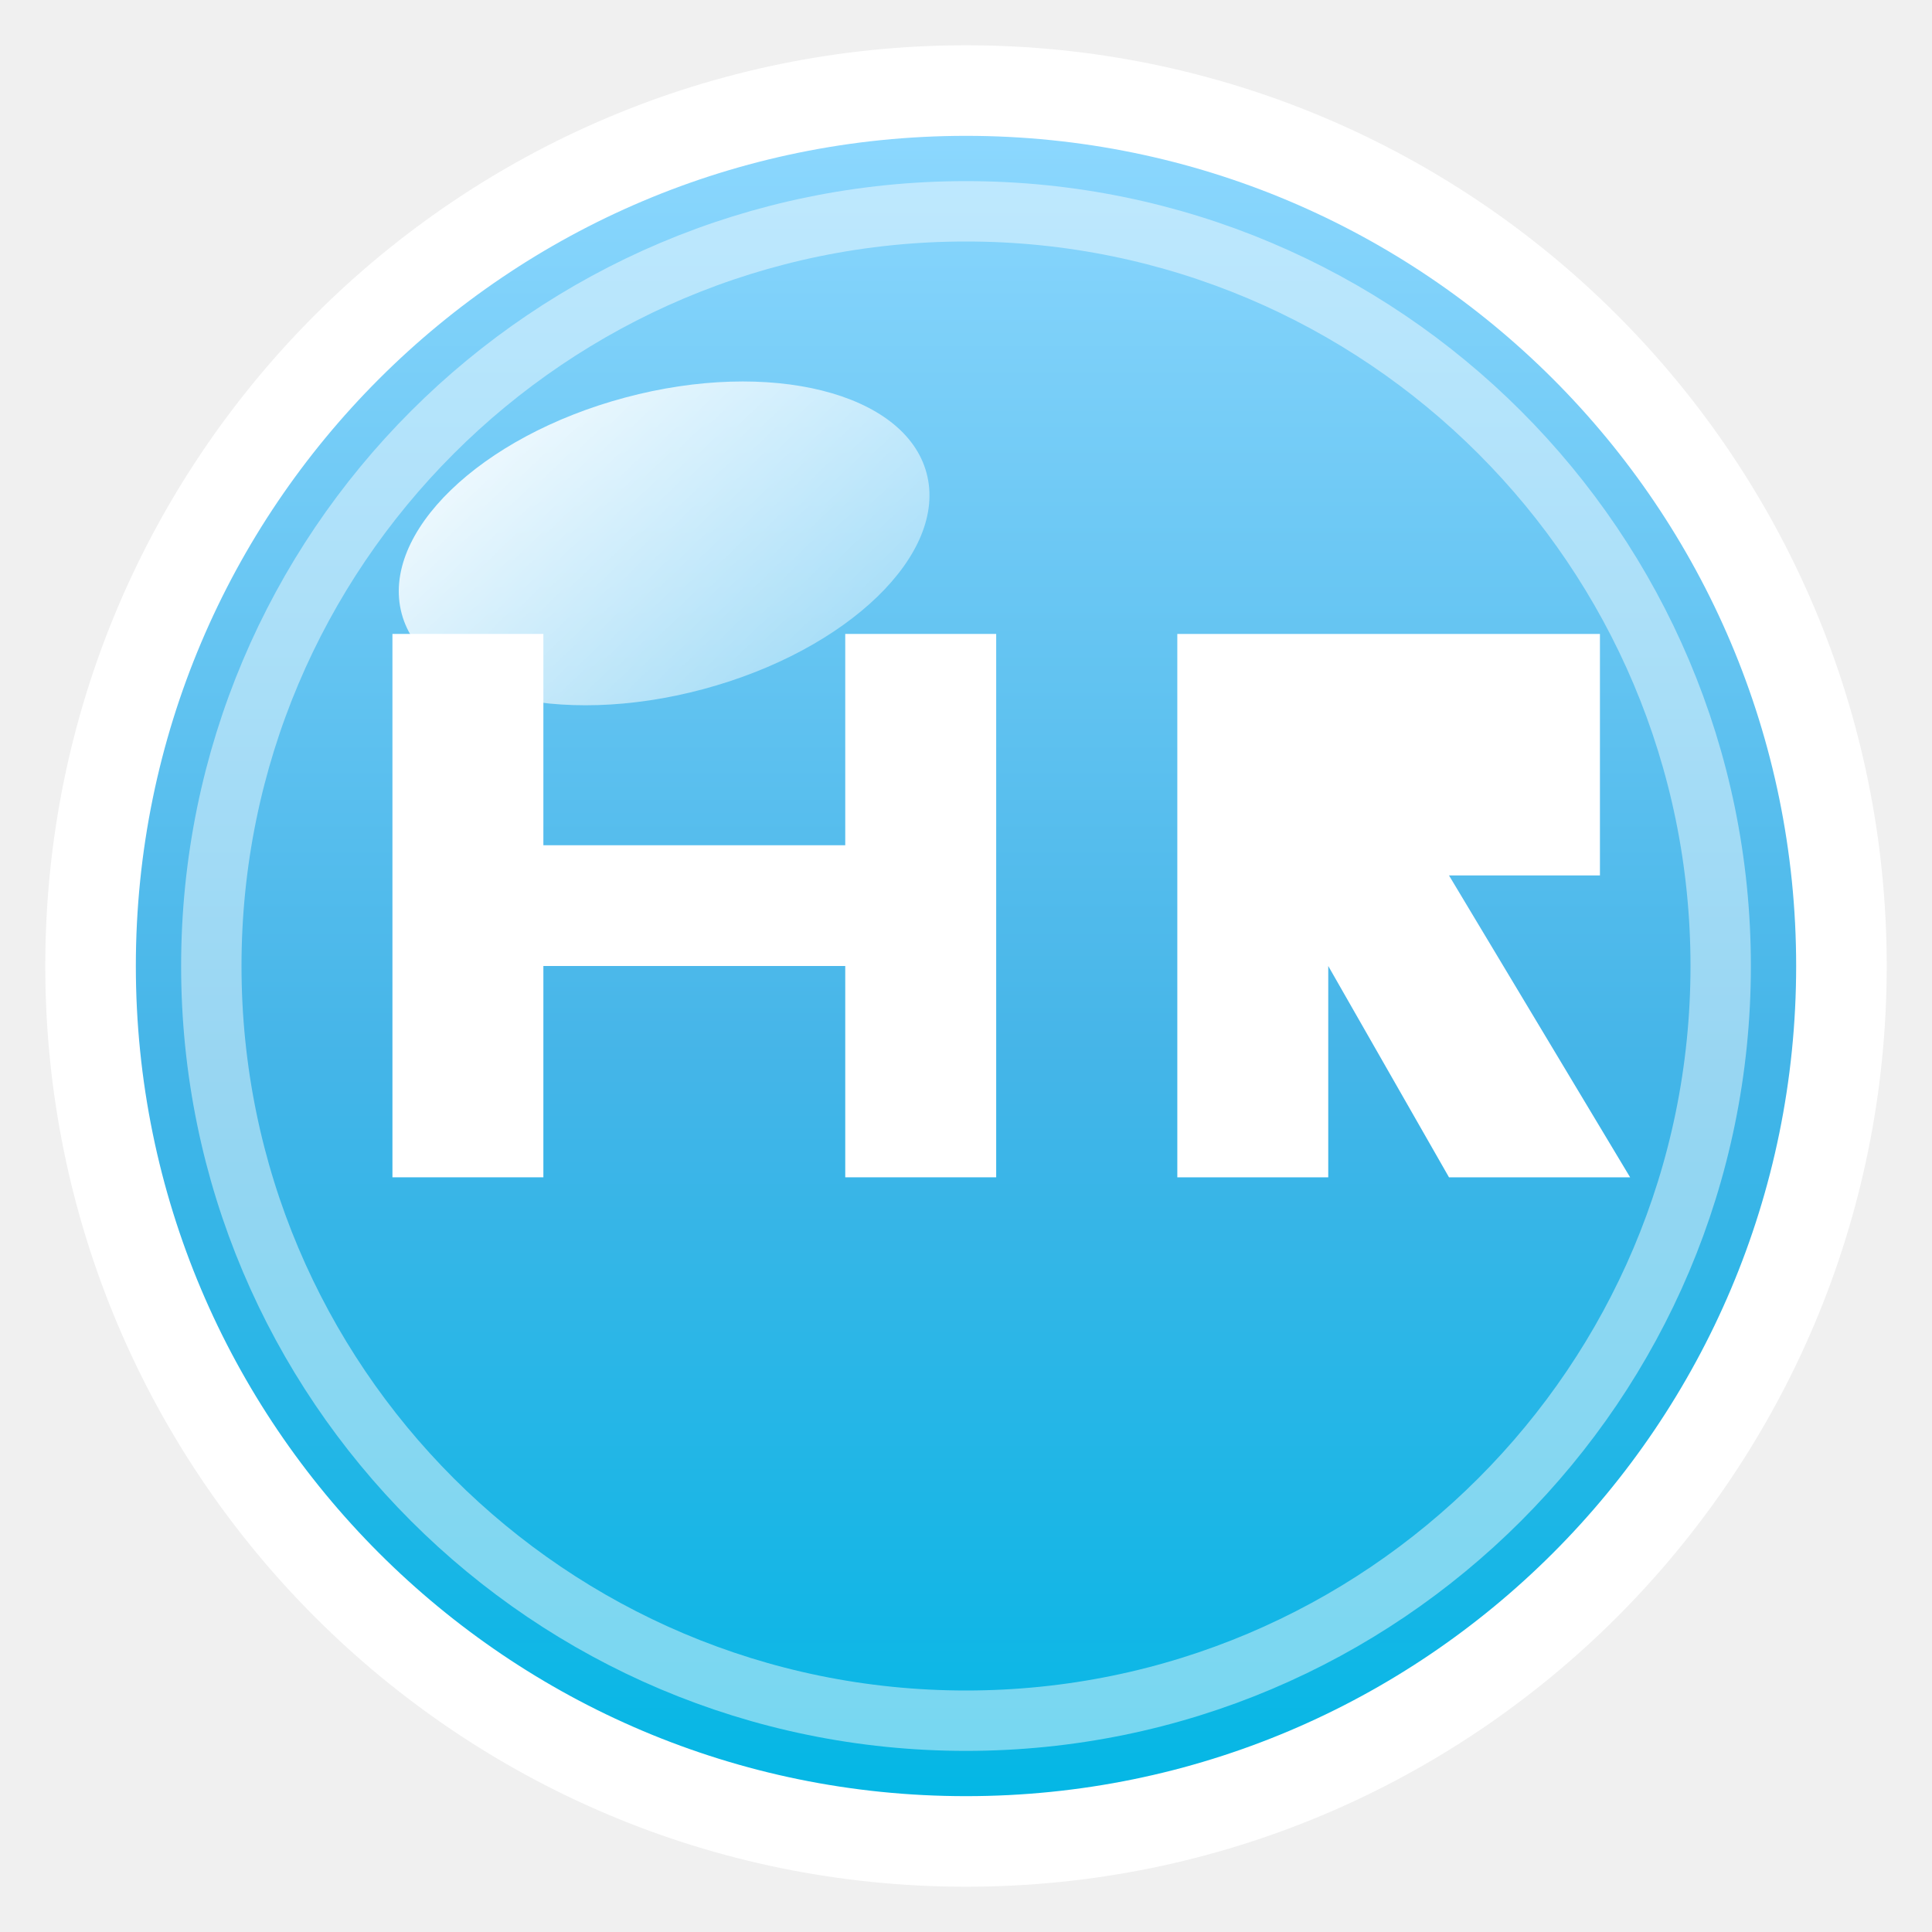
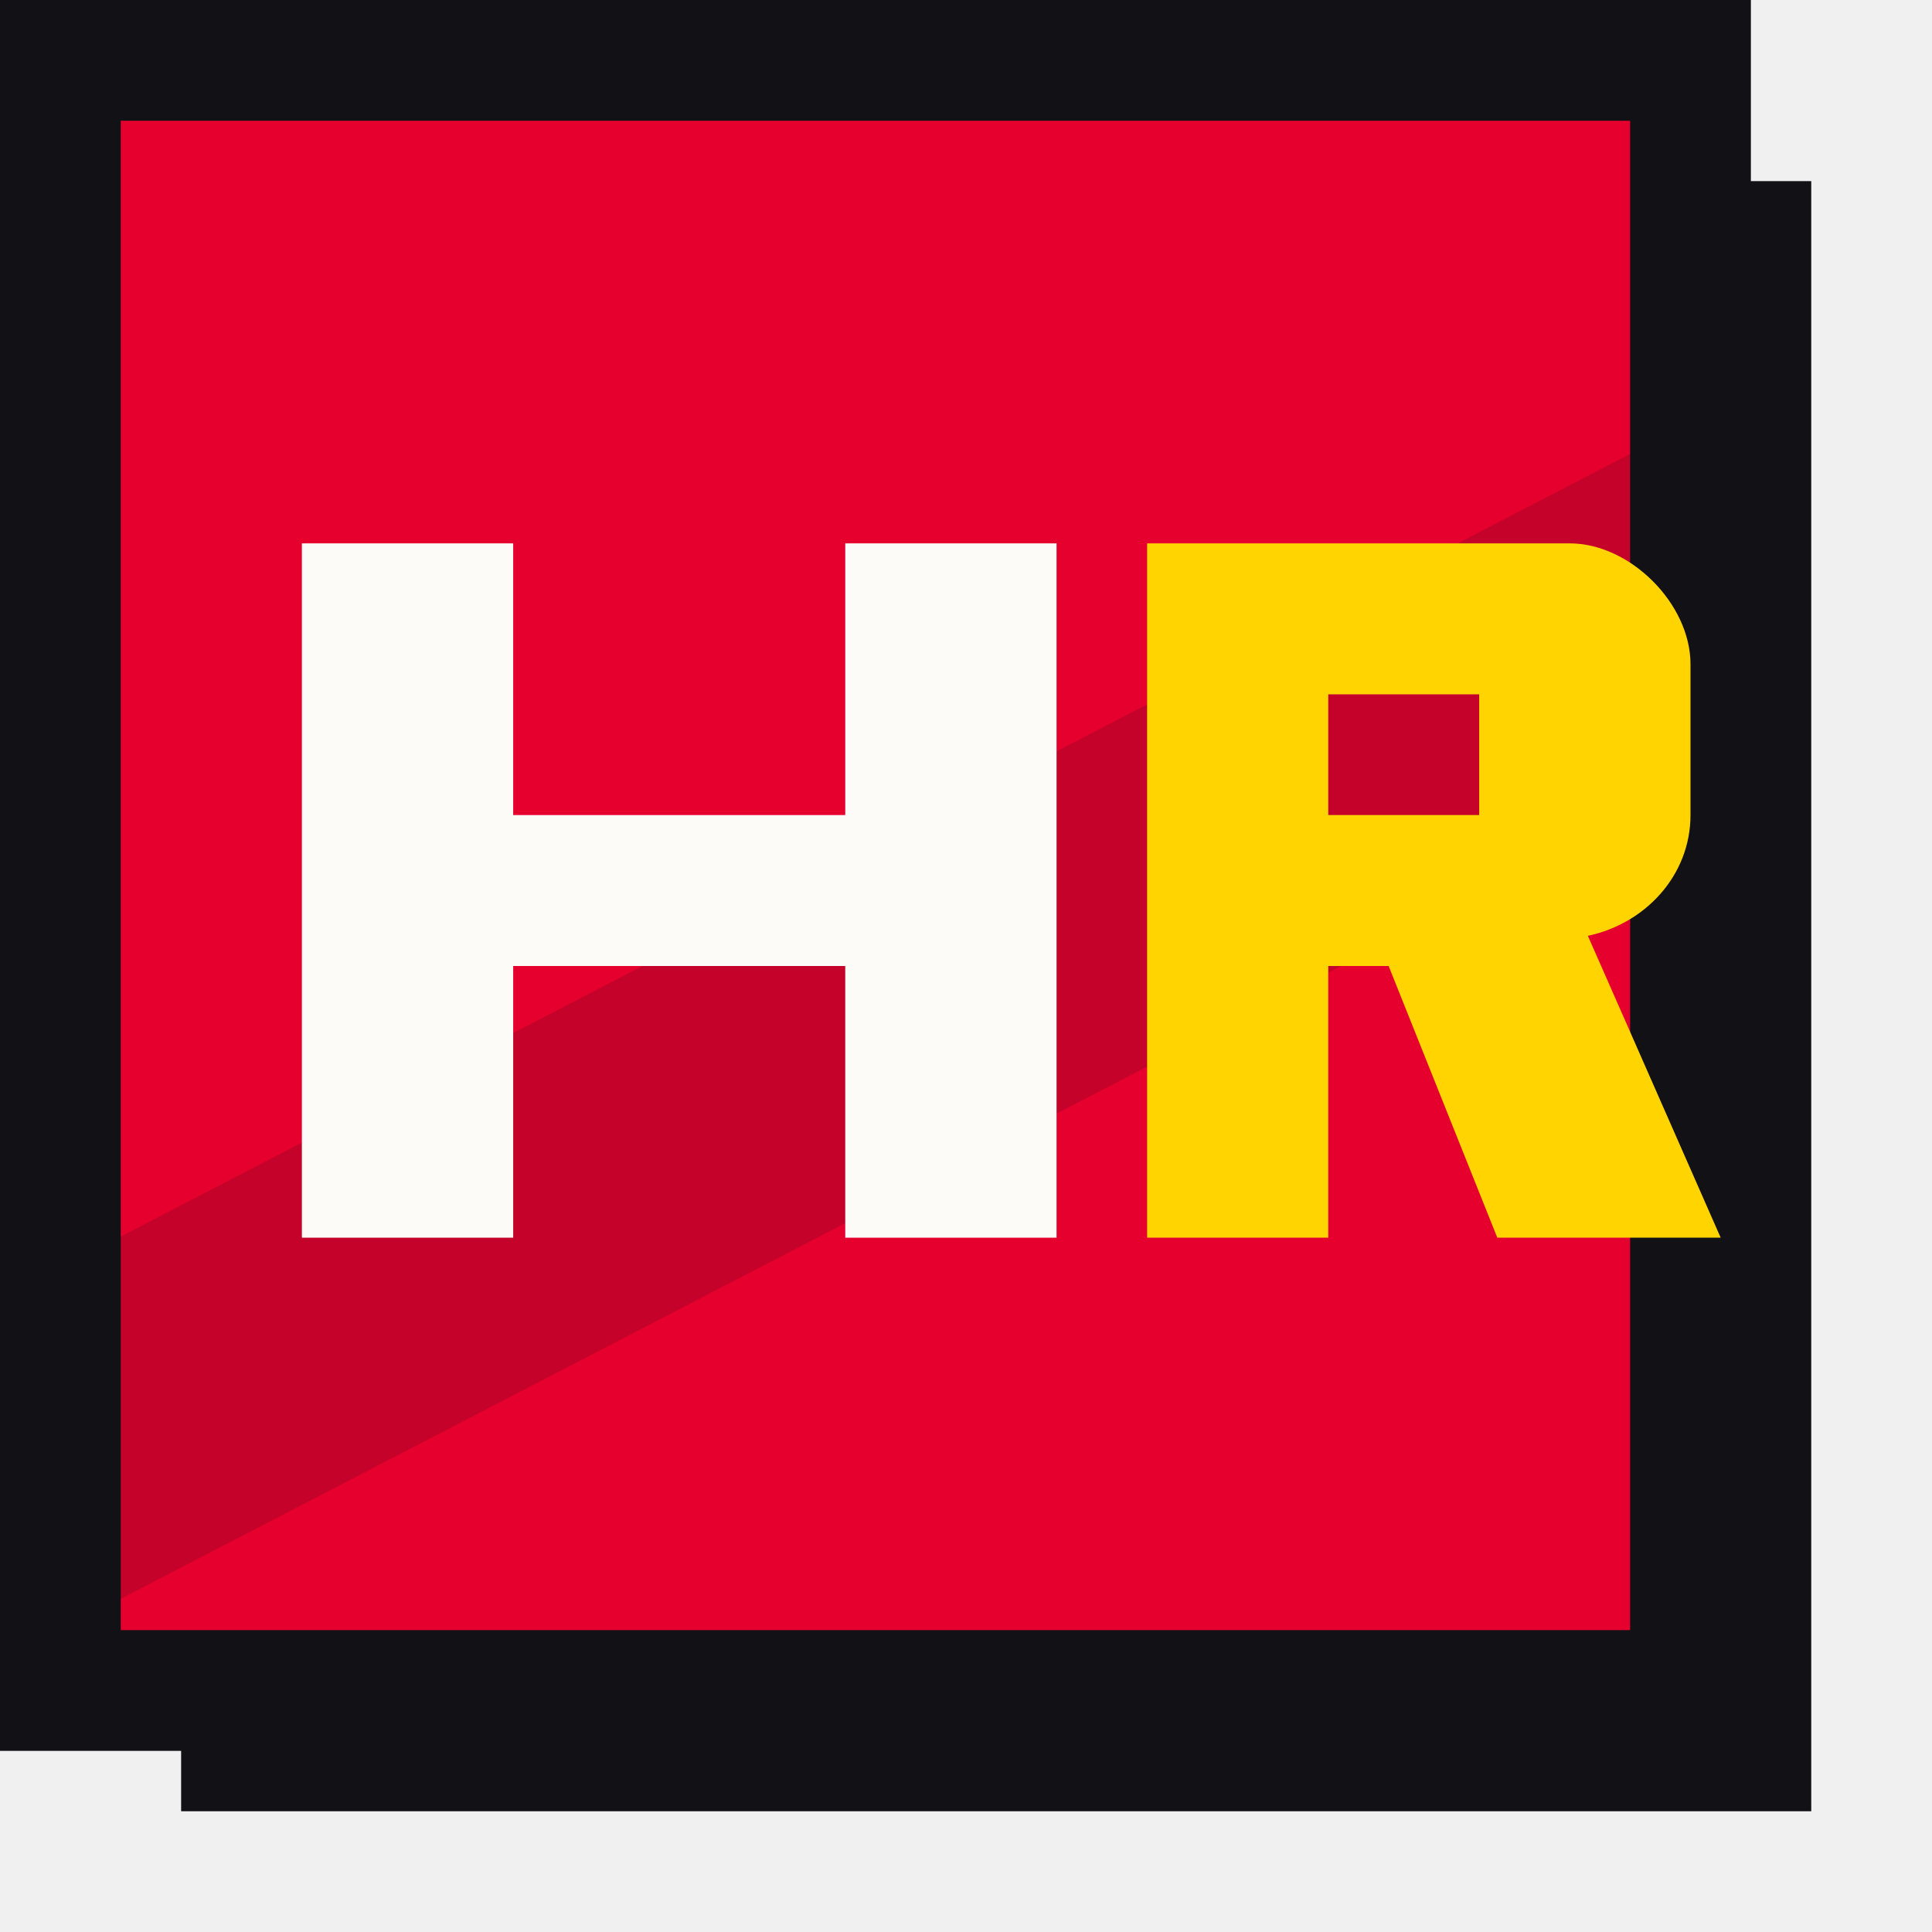
<svg xmlns="http://www.w3.org/2000/svg" viewBox="0 0 64 64">
-   <defs>
-     <linearGradient id="a" x1="0" y1="0" x2="0" y2="1">
-       <stop offset="0%" stop-color="#8FD9FF" />
-       <stop offset="55%" stop-color="#45B5E8" />
-       <stop offset="100%" stop-color="#00B7E5" />
-     </linearGradient>
-     <linearGradient id="h" x1="0" y1="0" x2="1" y2="1">
-       <stop offset="0%" stop-color="rgba(255,255,255,.95)" />
-       <stop offset="100%" stop-color="rgba(255,255,255,.35)" />
-     </linearGradient>
-   </defs>
-   <circle cx="32" cy="32" r="29" fill="url(#a)" stroke="#fff" stroke-width="3" />
-   <circle cx="32" cy="32" r="25" fill="none" stroke="rgba(255,255,255,.45)" stroke-width="2" />
-   <ellipse cx="22" cy="18" rx="9" ry="5" fill="url(#h)" transform="rotate(-15 22 18)" />
-   <path d="M13 21h5v7h10v-7h5v18h-5v-7h-10v7h-5z" fill="#fff" />
-   <path d="M39 21h14v8h-5l6 10h-6l-4-7v7h-5z" fill="#fff" />
+   <rect x="6" y="6" width="54" height="54" fill="#111116" />
+   <rect x="2" y="2" width="54" height="54" fill="#E6002E" stroke="#111116" stroke-width="4" />
+   <path d="M2 42 L56 14 L56 26 L2 54 Z" fill="#111116" opacity="0.16" />
+   <path d="M10 18h7v9h11v-9h7v23h-7v-9H17v9h-7z" fill="#FCFBF7" />
+   <path d="M38 18h14c2 0 4 2 4 4v5c0 2-1.5 3.6-3.4 4l4.4 10h-7.4l-3.6-9H44v9h-6zm6 5v4h5v-4z" fill="#FFD400" />
</svg>
